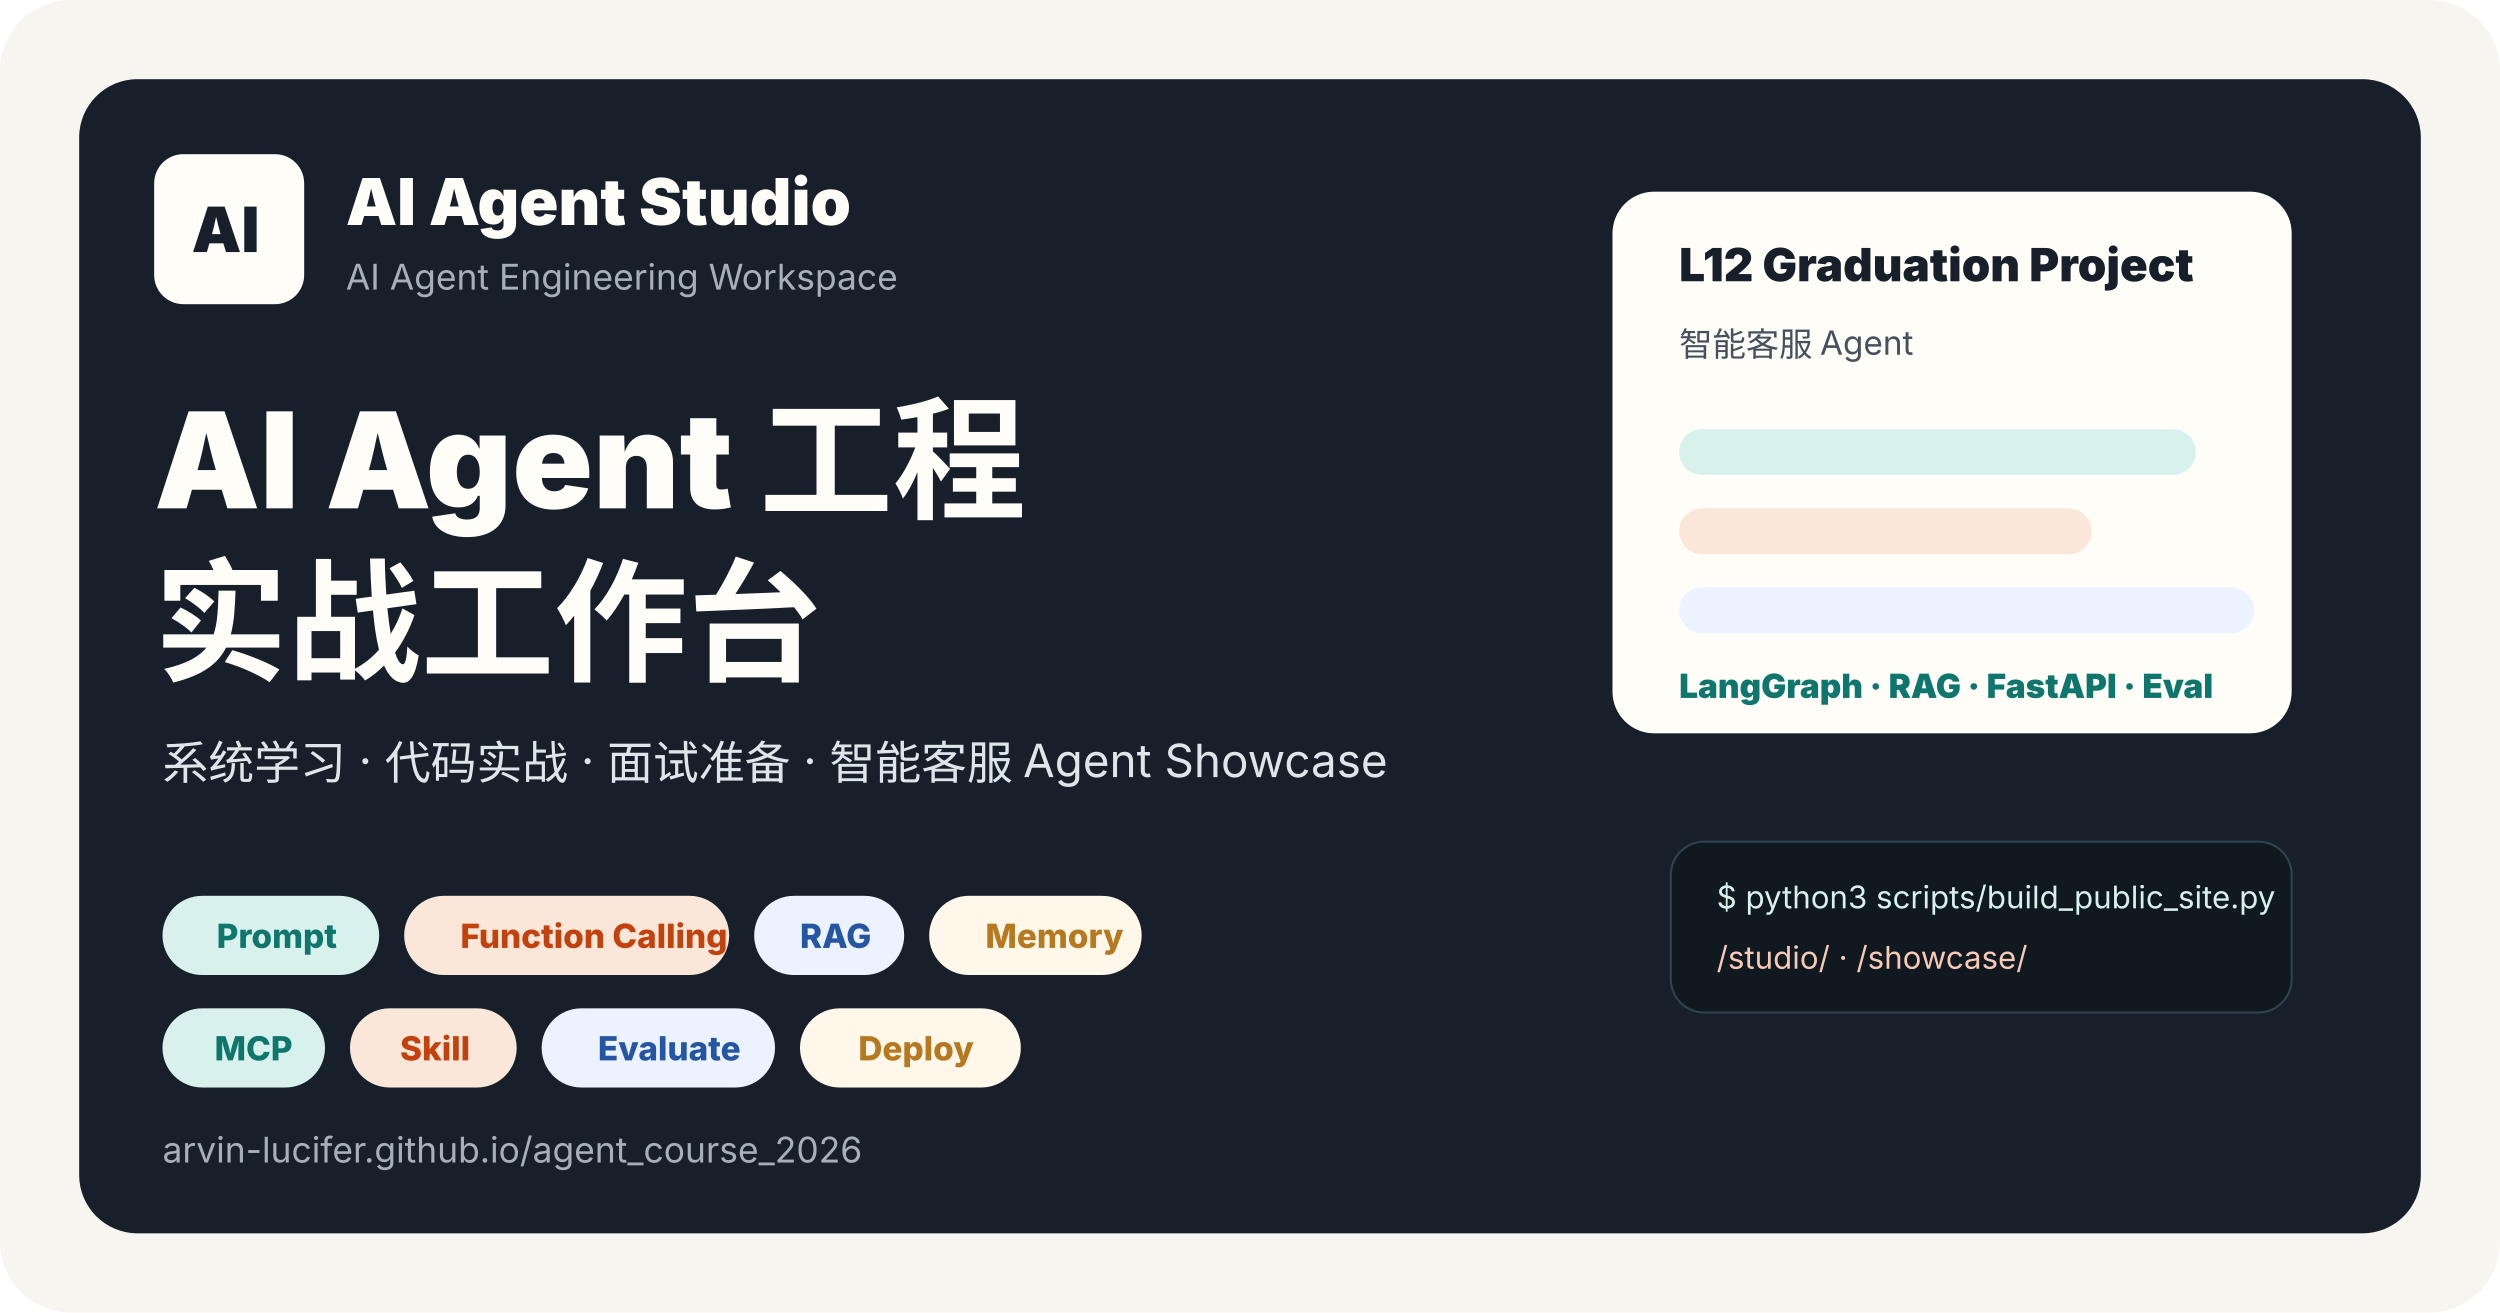
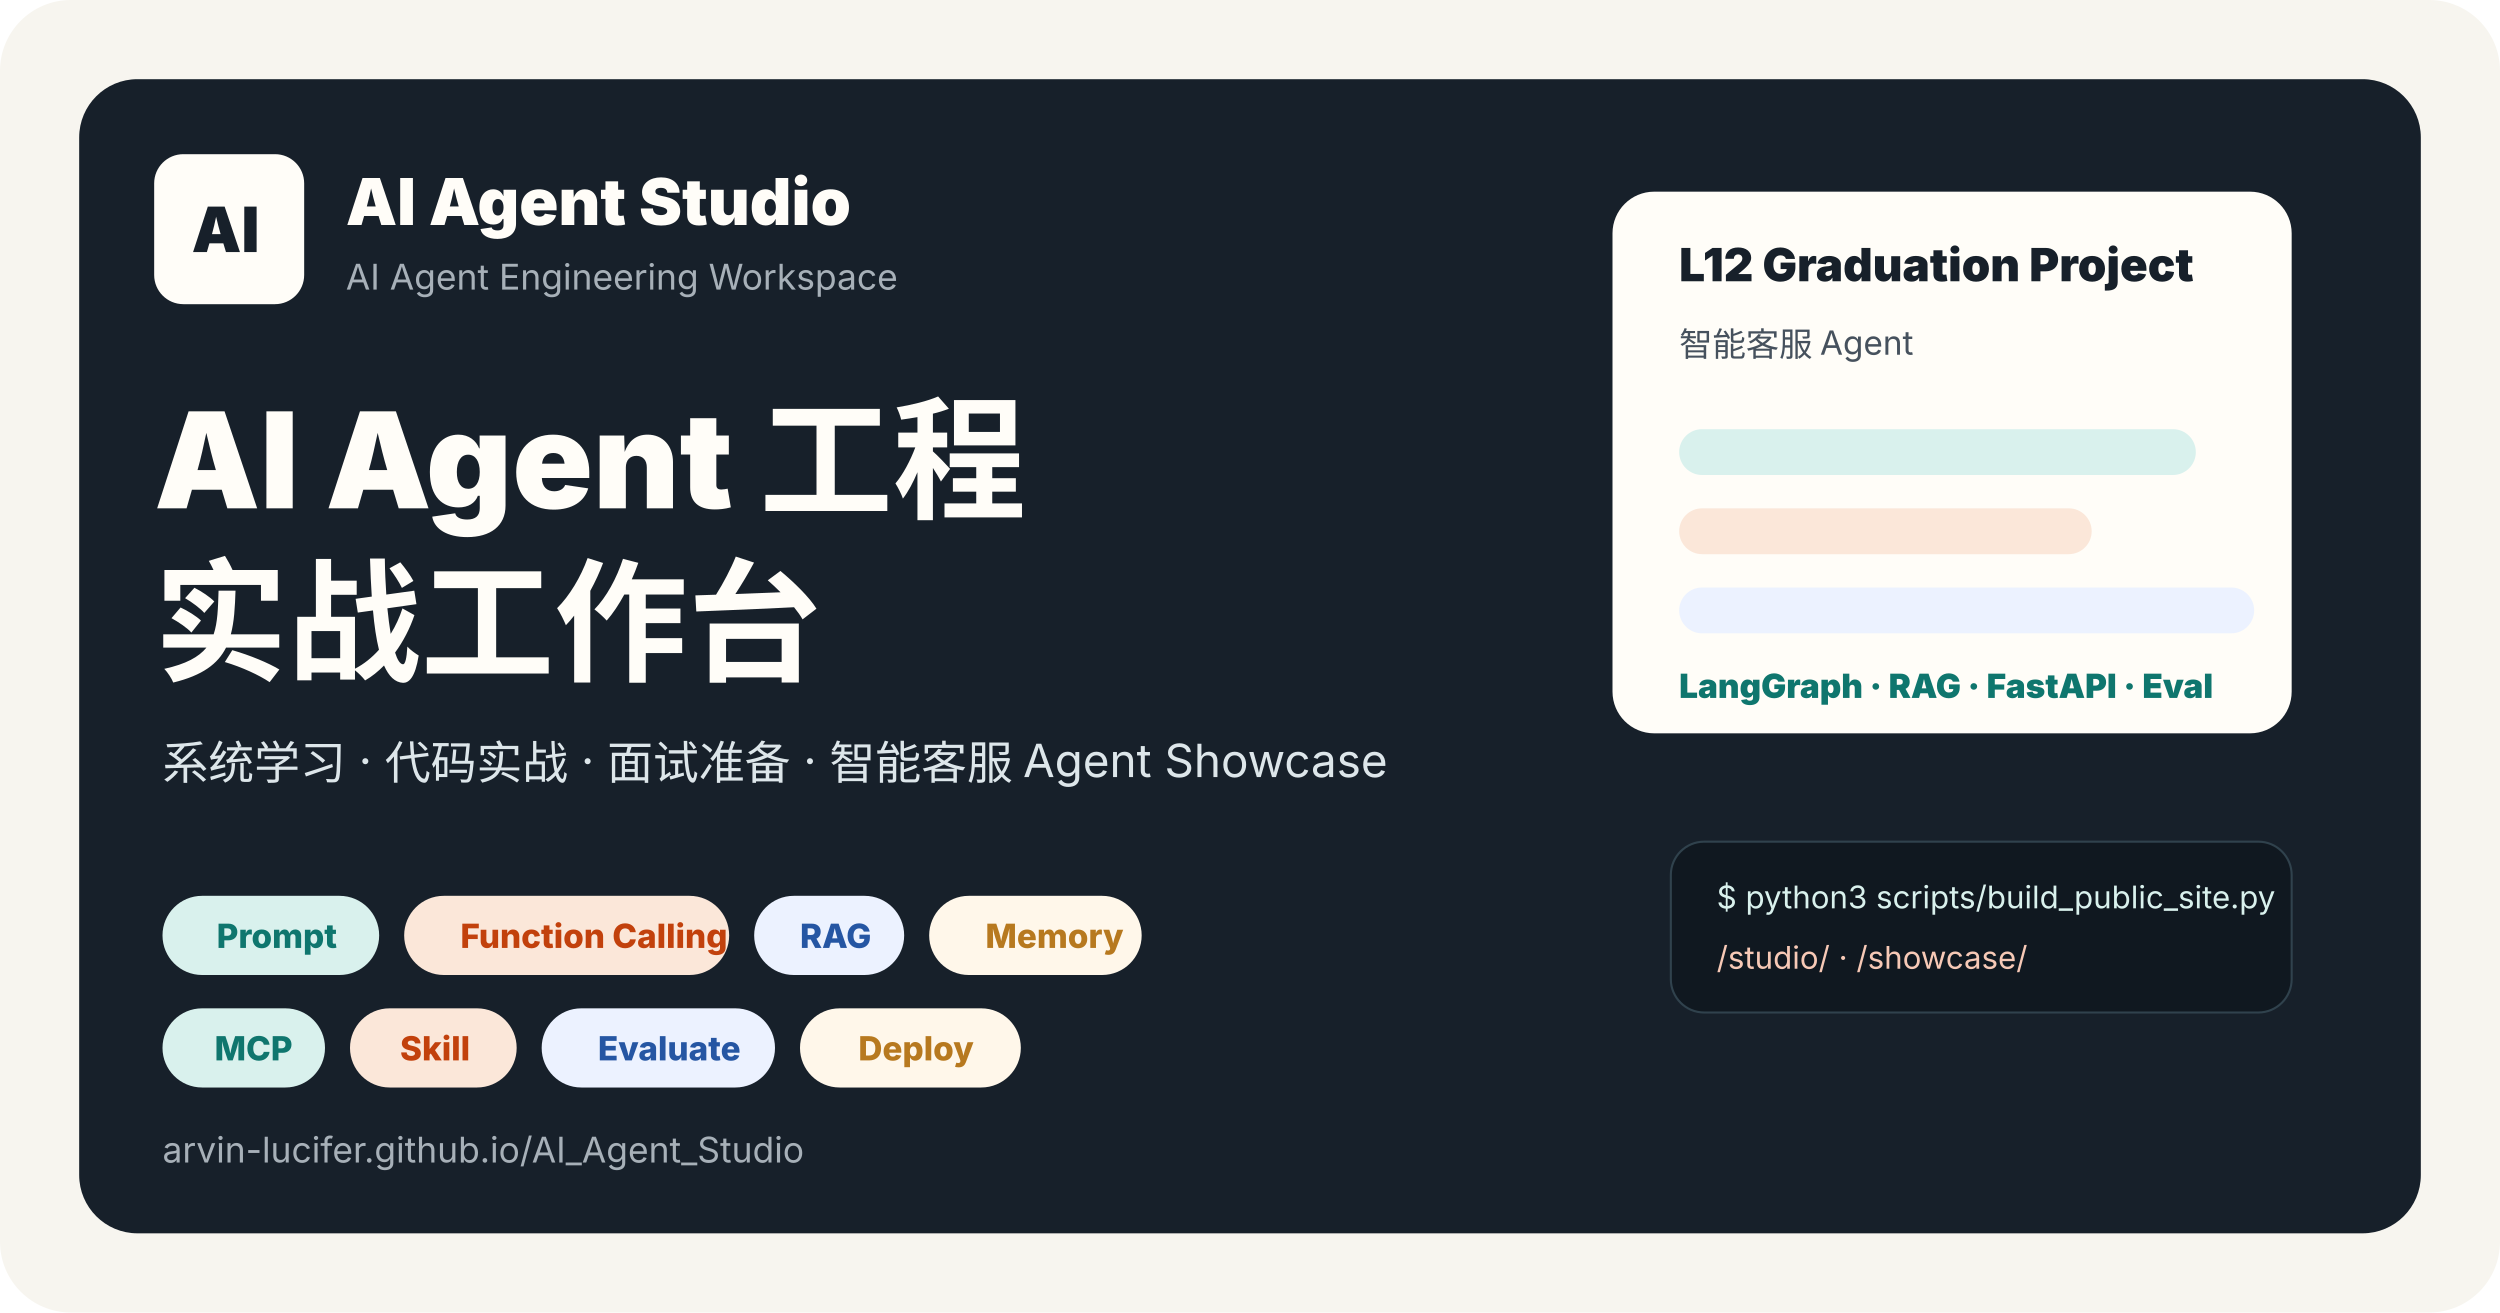
<svg xmlns="http://www.w3.org/2000/svg" width="1200" height="630" viewBox="0 0 1200 630" fill="none" role="img" aria-labelledby="title desc">
  <rect width="1200" height="630" rx="34" fill="#F7F5EF" />
  <rect x="38" y="38" width="1124" height="554" rx="28" fill="#17202A" />
  <rect x="74" y="74" width="72" height="72" rx="14" fill="#FFFDF8" />
  <text x="92" y="121" fill="#17202A" font-family="Inter,Arial,sans-serif" font-size="30" font-weight="900">AI</text>
  <text x="166" y="108" fill="#FFFDF8" font-family="Inter,Arial,sans-serif" font-size="31" font-weight="900">AI Agent Studio</text>
  <text x="166" y="139" fill="#A7B0B8" font-family="Inter,Arial,sans-serif" font-size="17">AI Agent Engineering Workspace</text>
  <text x="74" y="244" fill="#FFFDF8" font-family="Inter,Arial,sans-serif" font-size="64" font-weight="900">AI Agent 工程</text>
  <text x="74" y="322" fill="#FFFDF8" font-family="Inter,Arial,sans-serif" font-size="64" font-weight="900">实战工作台</text>
  <text x="78" y="374" fill="#DDE6EA" font-family="Inter,Arial,sans-serif" font-size="22">系统学习 · 代码实战 · 面试准备 · 智能客服 Agent Showcase</text>
  <g font-family="Inter,Arial,sans-serif" font-size="16" font-weight="800">
    <rect x="78" y="430" width="104" height="38" rx="19" fill="#D9F1ED" />
    <text x="104" y="455" fill="#0F766E">Prompt</text>
    <rect x="194" y="430" width="156" height="38" rx="19" fill="#FBE7D9" />
    <text x="221" y="455" fill="#C2410C">Function Calling</text>
    <rect x="362" y="430" width="72" height="38" rx="19" fill="#ECF2FF" />
    <text x="384" y="455" fill="#2556A3">RAG</text>
    <rect x="446" y="430" width="102" height="38" rx="19" fill="#FFF7EA" />
    <text x="473" y="455" fill="#B7791F">Memory</text>
    <rect x="78" y="484" width="78" height="38" rx="19" fill="#D9F1ED" />
    <text x="103" y="509" fill="#0F766E">MCP</text>
    <rect x="168" y="484" width="80" height="38" rx="19" fill="#FBE7D9" />
    <text x="192" y="509" fill="#C2410C">Skill</text>
    <rect x="260" y="484" width="112" height="38" rx="19" fill="#ECF2FF" />
    <text x="287" y="509" fill="#2556A3">Evaluate</text>
    <rect x="384" y="484" width="106" height="38" rx="19" fill="#FFF7EA" />
    <text x="412" y="509" fill="#B7791F">Deploy</text>
  </g>
  <g font-family="Inter,Arial,sans-serif">
    <rect x="774" y="92" width="326" height="260" rx="20" fill="#FFFDF8" />
    <text x="806" y="135" fill="#17202A" font-size="22" font-weight="900">L12 Graduation Project</text>
    <text x="806" y="171" fill="#46515D" font-size="16">智能客服 Agent</text>
    <rect x="806" y="206" width="248" height="22" rx="11" fill="#D9F1ED" />
    <rect x="806" y="244" width="198" height="22" rx="11" fill="#FBE7D9" />
    <rect x="806" y="282" width="276" height="22" rx="11" fill="#ECF2FF" />
    <text x="806" y="335" fill="#0F766E" font-size="16" font-weight="900">LangGraph · RAG · FastAPI · Eval</text>
    <rect x="802" y="404" width="298" height="82" rx="16" fill="#101820" stroke="#30424D" />
    <text x="824" y="436" fill="#D9F1ED" font-size="15">$ python3 scripts/build_public_site.py</text>
    <text x="824" y="465" fill="#F7C9B6" font-size="15">/studio/ · /showcase/</text>
  </g>
-   <text x="78" y="558" fill="#A7B0B8" font-family="Inter,Arial,sans-serif" font-size="17">arvin-lucifer.github.io/agent_course_2026</text>
+   <text x="78" y="558" fill="#A7B0B8" font-family="Inter,Arial,sans-serif" font-size="17">arvin-lucifer.github.io/AI_Agent_Studio</text>
</svg>
